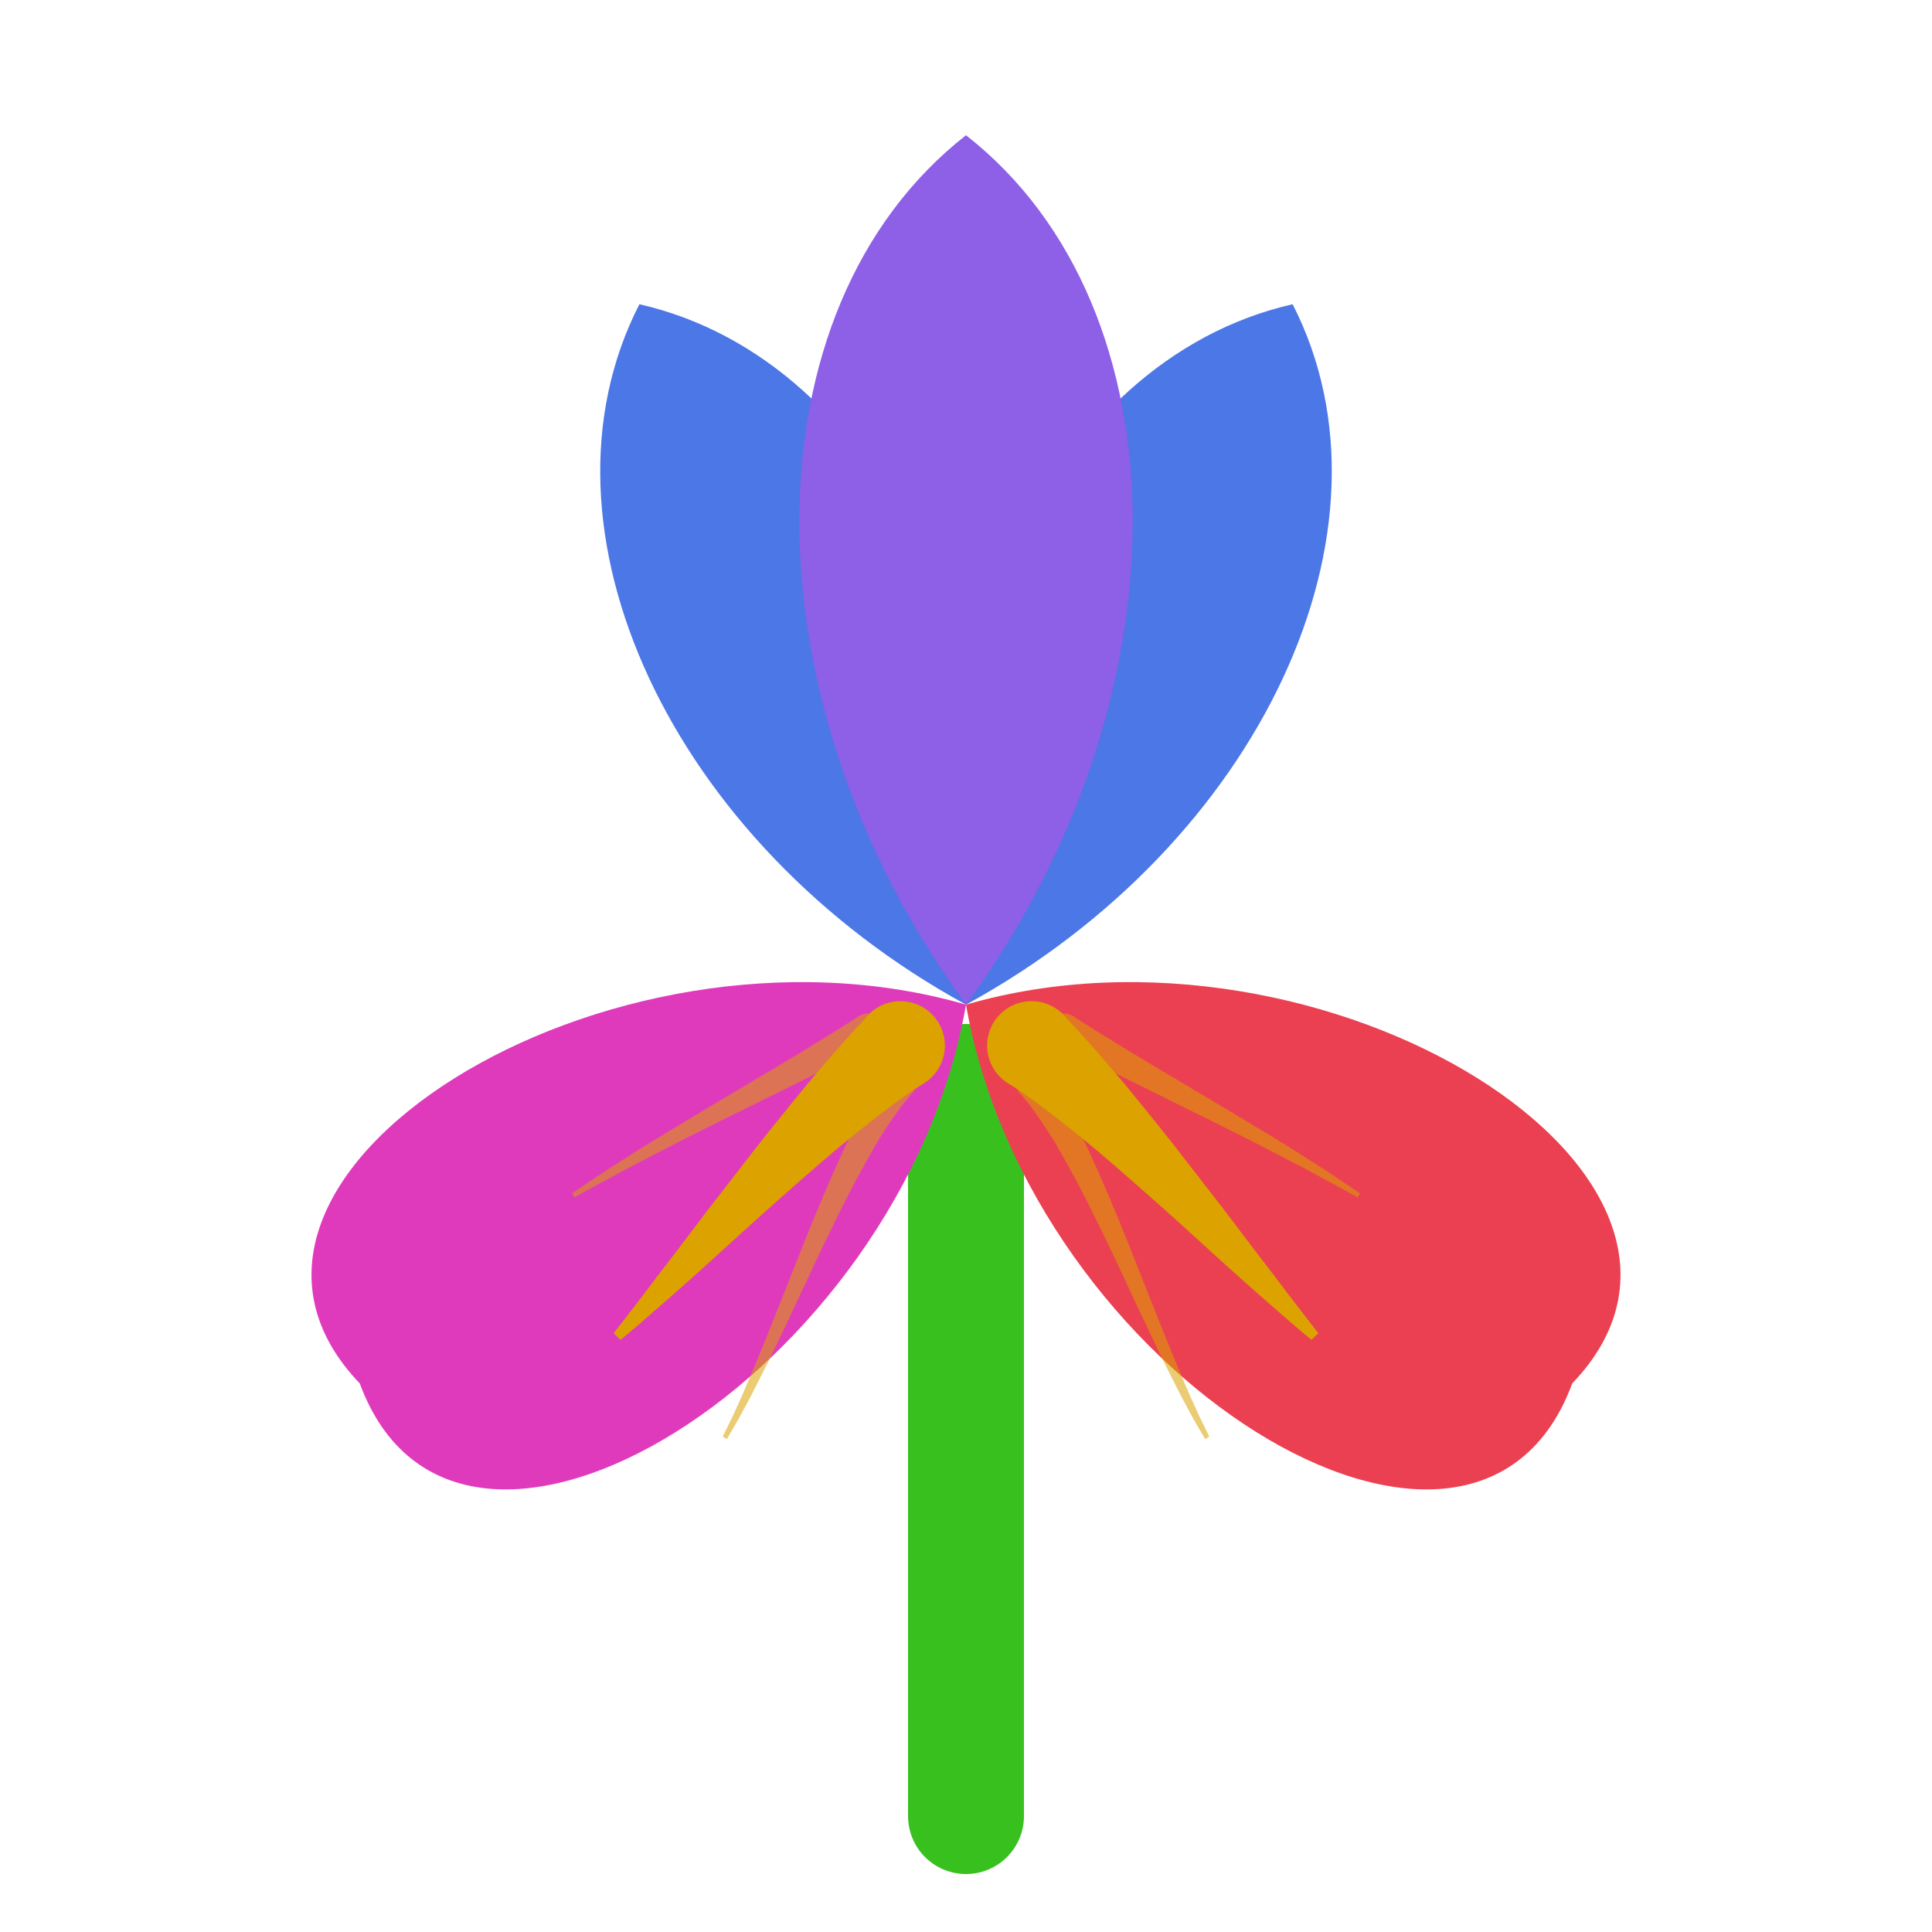
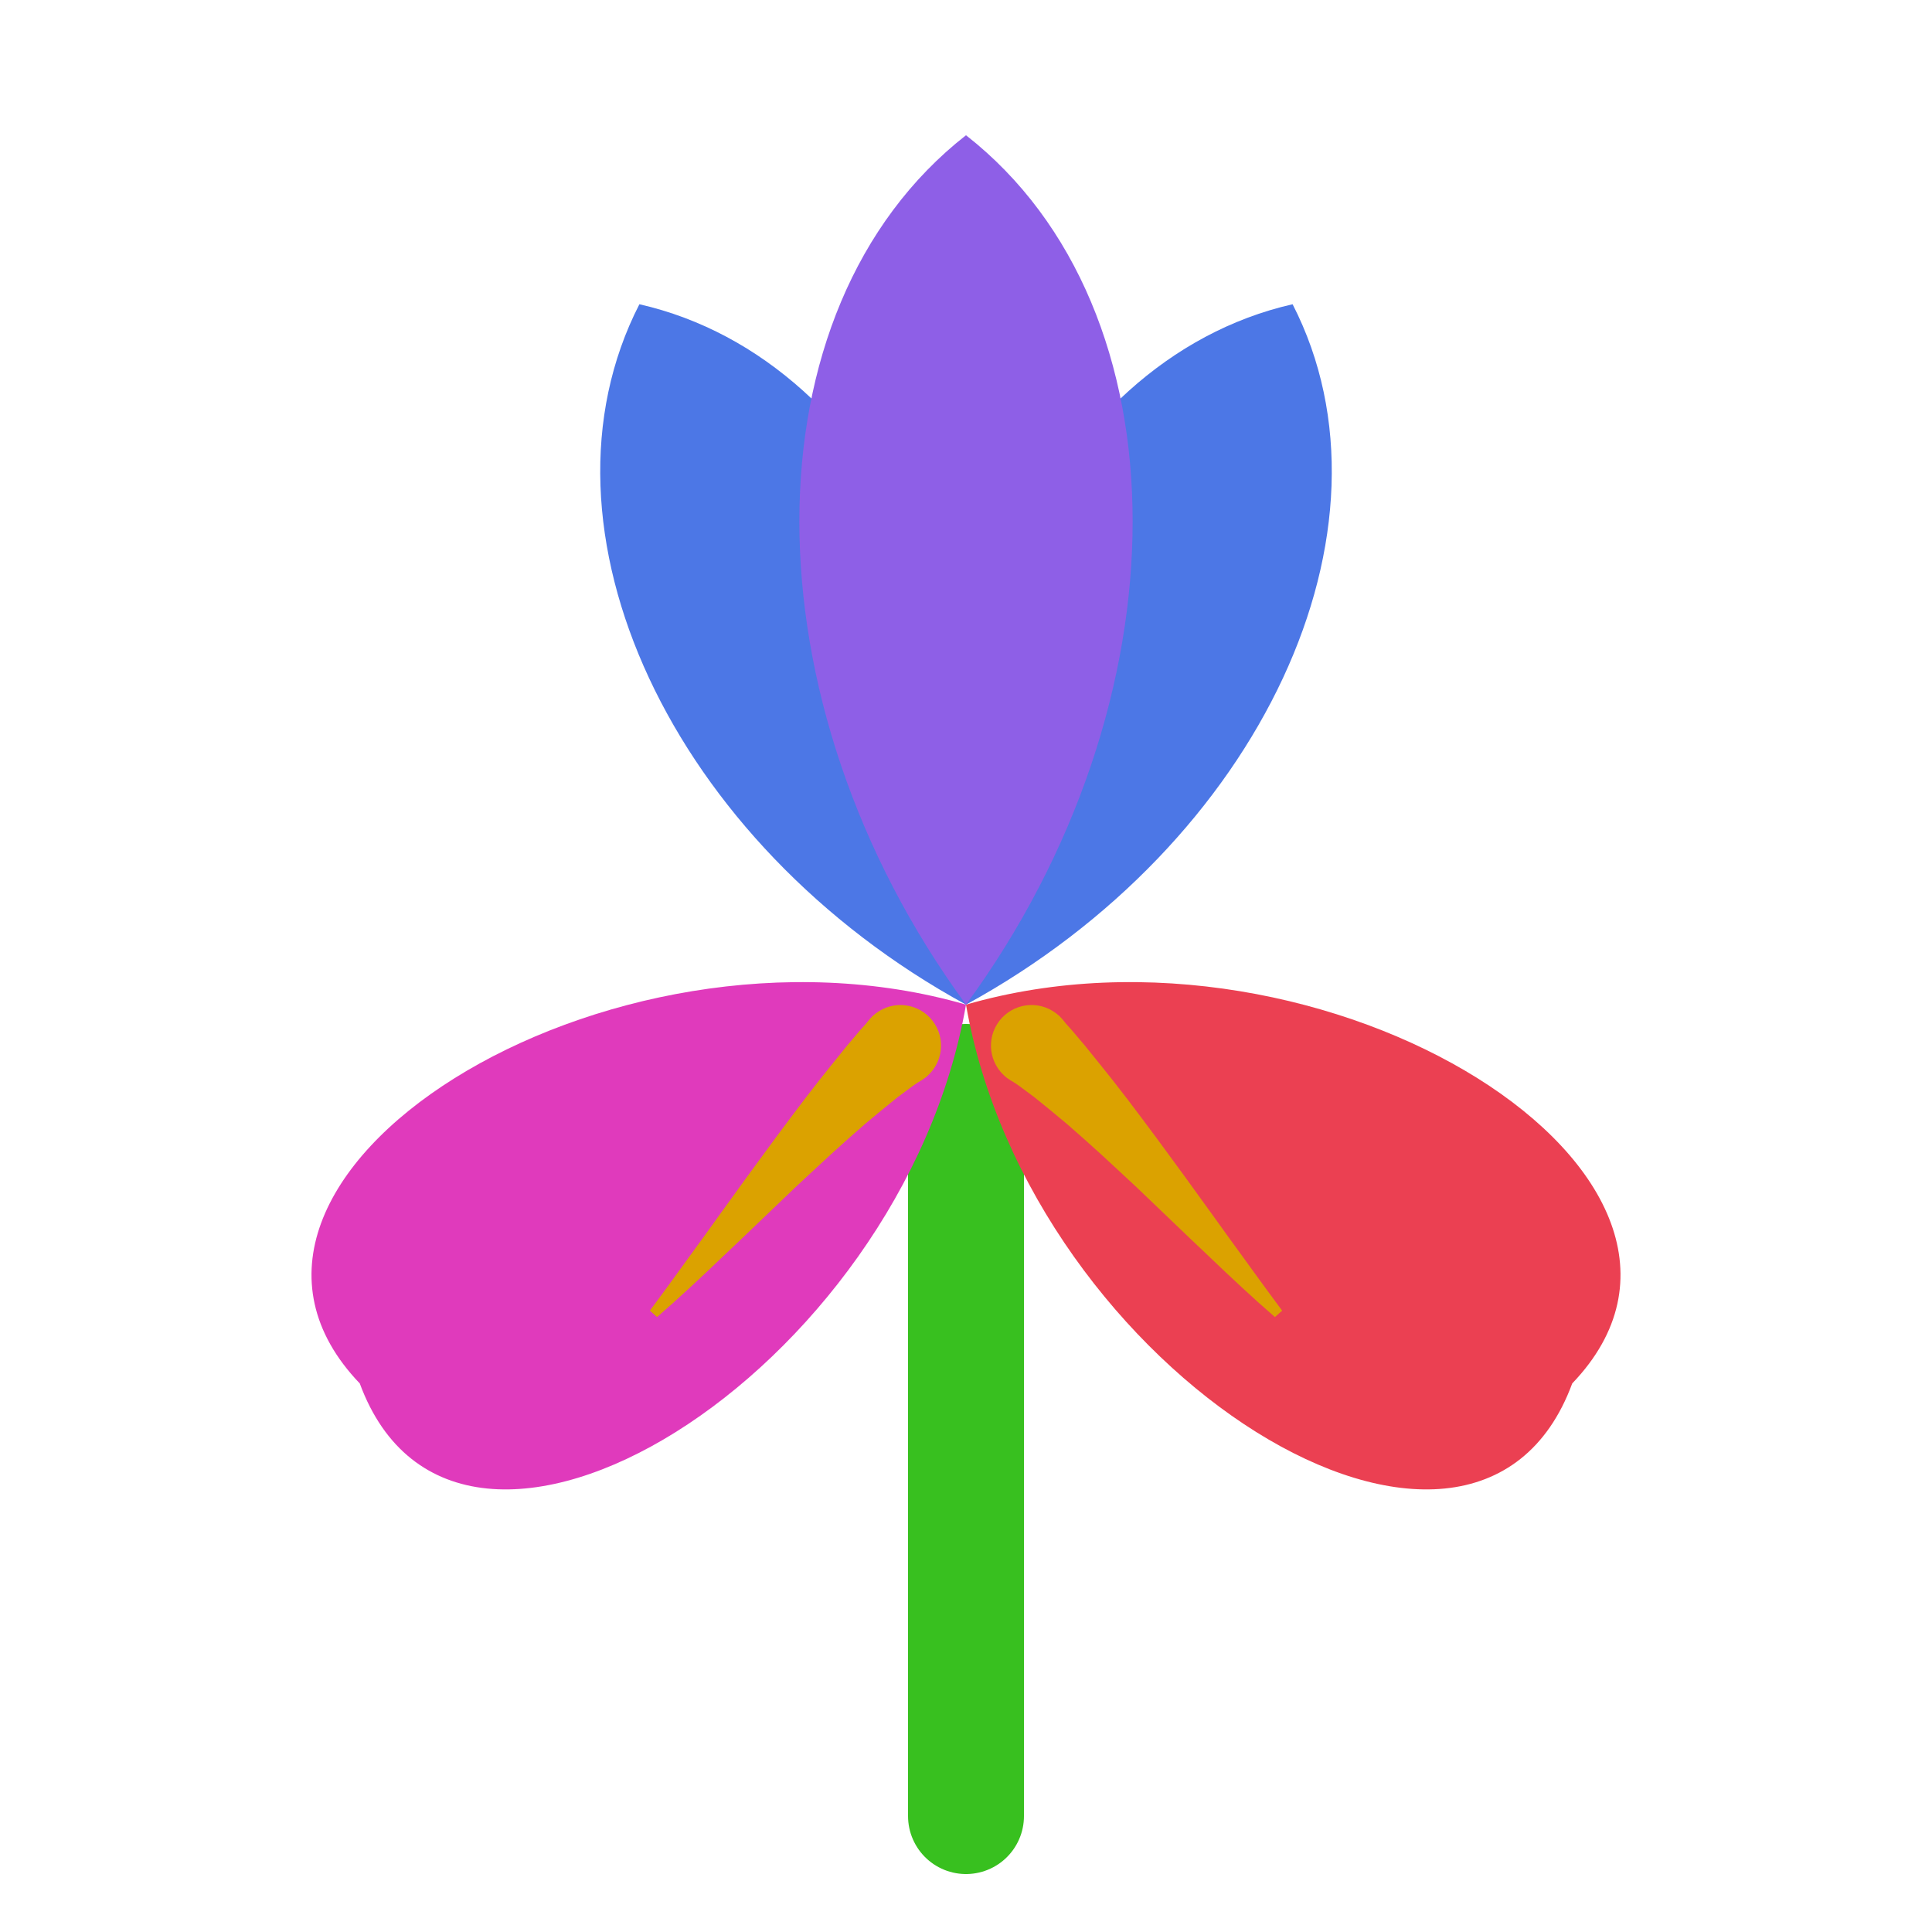
<svg xmlns="http://www.w3.org/2000/svg" viewBox="0 0 100 100">
  <path d="M50 56 V94" fill="none" stroke="#38C01F" stroke-width="6" stroke-linecap="round" />
  <g transform="translate(50 52) rotate(122)">
    <path d="M0 0 C-14.4 -12.9 -14.4 -40.0 0 -37 C14.4 -40.0 14.4 -12.9 0 0 Z" fill="#EB4052" />
    <g fill="#DBA200">
-       <path d="M2.28 -3.70 L2.31 -4.77 L2.38 -5.91 L2.49 -7.11 L2.63 -8.37 L2.80 -9.67 L3.00 -11.01 L3.22 -12.37 L3.45 -13.75 L3.69 -15.14 L3.94 -16.53 L4.19 -17.90 L4.43 -19.26 L4.66 -20.60 L4.87 -21.90 L5.07 -23.15 L5.24 -24.36 L4.76 -24.48 L4.34 -23.34 L3.90 -22.16 L3.43 -20.93 L2.96 -19.67 L2.47 -18.38 L1.97 -17.07 L1.48 -15.74 L0.99 -14.41 L0.50 -13.08 L0.03 -11.76 L-0.42 -10.45 L-0.86 -9.16 L-1.26 -7.90 L-1.64 -6.66 L-1.98 -5.46 L-2.28 -4.30 Z" />
-       <circle cx="0.00" cy="-4.00" r="2.30" />
-     </g>
-     <g fill="#DBA200" opacity="0.55">
-       <path d="M-0.77 -5.03 L-0.85 -5.96 L-0.94 -6.94 L-1.04 -7.96 L-1.14 -9.02 L-1.25 -10.12 L-1.36 -11.24 L-1.47 -12.38 L-1.59 -13.53 L-1.70 -14.70 L-1.81 -15.86 L-1.91 -17.01 L-2.00 -18.15 L-2.09 -19.28 L-2.16 -20.37 L-2.23 -21.44 L-2.28 -22.47 L-2.52 -22.47 L-2.56 -21.44 L-2.59 -20.36 L-2.60 -19.26 L-2.61 -18.13 L-2.60 -16.98 L-2.58 -15.82 L-2.56 -14.65 L-2.54 -13.48 L-2.51 -12.32 L-2.49 -11.17 L-2.46 -10.05 L-2.44 -8.95 L-2.43 -7.88 L-2.42 -6.86 L-2.42 -5.89 L-2.43 -4.97 Z" />
-       <circle cx="-1.60" cy="-5.00" r="0.83" />
-     </g>
-     <g fill="#DBA200" opacity="0.55">
-       <path d="M2.38 -4.72 L2.68 -5.61 L3.08 -6.57 L3.56 -7.59 L4.13 -8.65 L4.75 -9.76 L5.43 -10.90 L6.15 -12.06 L6.89 -13.24 L7.66 -14.43 L8.43 -15.62 L9.19 -16.80 L9.94 -17.97 L10.65 -19.13 L11.33 -20.26 L11.95 -21.35 L12.51 -22.41 L12.29 -22.53 L11.66 -21.52 L10.97 -20.48 L10.22 -19.41 L9.44 -18.31 L8.62 -17.19 L7.79 -16.06 L6.95 -14.92 L6.11 -13.78 L5.28 -12.64 L4.48 -11.51 L3.72 -10.41 L3.00 -9.32 L2.34 -8.26 L1.75 -7.23 L1.24 -6.23 L0.82 -5.28 Z" />
-       <circle cx="1.60" cy="-5.00" r="0.83" />
+       <path d="M2.07 -3.67 L2.11 -4.58 L2.19 -5.56 L2.32 -6.61 L2.47 -7.71 L2.66 -8.87 L2.87 -10.06 L3.10 -11.27 L3.34 -12.51 L3.60 -13.76 L3.86 -15.01 L4.12 -16.26 L4.37 -17.49 L4.62 -18.71 L4.85 -19.89 L5.06 -21.04 L5.24 -22.13 L4.76 -22.27 L4.35 -21.23 L3.92 -20.16 L3.47 -19.05 L3.01 -17.91 L2.53 -16.74 L2.05 -15.56 L1.57 -14.38 L1.09 -13.18 L0.62 -12.00 L0.16 -10.82 L-0.28 -9.67 L-0.70 -8.53 L-1.09 -7.42 L-1.46 -6.35 L-1.79 -5.32 L-2.07 -4.33 Z" />
+       <circle cx="0.00" cy="-4.00" r="2.10" />
    </g>
  </g>
  <g transform="translate(50 52) rotate(-122)">
    <path d="M0 0 C-14.4 -12.9 -14.4 -40.0 0 -37 C14.4 -40.0 14.4 -12.9 0 0 Z" fill="#E03ABC" />
    <g fill="#DBA200">
-       <path d="M2.28 -4.30 L1.98 -5.46 L1.64 -6.66 L1.26 -7.90 L0.86 -9.16 L0.42 -10.45 L-0.03 -11.76 L-0.50 -13.08 L-0.99 -14.41 L-1.48 -15.74 L-1.97 -17.07 L-2.47 -18.38 L-2.96 -19.67 L-3.43 -20.93 L-3.90 -22.16 L-4.34 -23.34 L-4.76 -24.48 L-5.24 -24.36 L-5.07 -23.15 L-4.87 -21.90 L-4.66 -20.60 L-4.43 -19.26 L-4.19 -17.90 L-3.94 -16.53 L-3.69 -15.14 L-3.45 -13.75 L-3.22 -12.37 L-3.00 -11.01 L-2.80 -9.67 L-2.63 -8.37 L-2.49 -7.11 L-2.38 -5.91 L-2.31 -4.77 L-2.28 -3.70 Z" />
-       <circle cx="0.00" cy="-4.00" r="2.30" />
-     </g>
-     <g fill="#DBA200" opacity="0.55">
-       <path d="M-0.82 -5.28 L-1.24 -6.23 L-1.75 -7.23 L-2.34 -8.26 L-3.00 -9.32 L-3.72 -10.41 L-4.48 -11.51 L-5.28 -12.64 L-6.11 -13.78 L-6.95 -14.92 L-7.79 -16.06 L-8.62 -17.19 L-9.44 -18.31 L-10.22 -19.41 L-10.97 -20.48 L-11.66 -21.52 L-12.29 -22.53 L-12.51 -22.41 L-11.95 -21.35 L-11.33 -20.26 L-10.65 -19.13 L-9.94 -17.97 L-9.19 -16.80 L-8.43 -15.62 L-7.66 -14.43 L-6.89 -13.24 L-6.15 -12.06 L-5.43 -10.90 L-4.75 -9.76 L-4.13 -8.65 L-3.56 -7.59 L-3.08 -6.57 L-2.68 -5.61 L-2.38 -4.72 Z" />
-       <circle cx="-1.60" cy="-5.00" r="0.83" />
-     </g>
-     <g fill="#DBA200" opacity="0.55">
-       <path d="M2.43 -4.97 L2.42 -5.89 L2.42 -6.86 L2.43 -7.88 L2.44 -8.95 L2.46 -10.05 L2.49 -11.17 L2.51 -12.32 L2.54 -13.48 L2.56 -14.65 L2.58 -15.82 L2.60 -16.98 L2.61 -18.13 L2.60 -19.26 L2.59 -20.36 L2.56 -21.44 L2.52 -22.47 L2.28 -22.47 L2.23 -21.44 L2.16 -20.37 L2.09 -19.28 L2.00 -18.15 L1.91 -17.01 L1.81 -15.86 L1.70 -14.70 L1.59 -13.53 L1.47 -12.38 L1.36 -11.24 L1.25 -10.12 L1.14 -9.02 L1.04 -7.96 L0.94 -6.94 L0.85 -5.96 L0.77 -5.03 Z" />
-       <circle cx="1.60" cy="-5.00" r="0.83" />
+       <path d="M2.07 -4.33 L1.79 -5.32 L1.46 -6.35 L1.09 -7.42 L0.70 -8.53 L0.28 -9.67 L-0.16 -10.82 L-0.62 -12.00 L-1.09 -13.18 L-1.57 -14.38 L-2.05 -15.56 L-2.53 -16.74 L-3.01 -17.91 L-3.47 -19.05 L-3.92 -20.16 L-4.35 -21.23 L-4.76 -22.27 L-5.24 -22.13 L-5.06 -21.04 L-4.85 -19.89 L-4.62 -18.71 L-4.37 -17.49 L-4.12 -16.26 L-3.86 -15.01 L-3.60 -13.76 L-3.34 -12.51 L-3.10 -11.27 L-2.87 -10.06 L-2.66 -8.87 L-2.47 -7.71 L-2.32 -6.61 L-2.19 -5.56 L-2.11 -4.58 L-2.07 -3.67 Z" />
+       <circle cx="0.00" cy="-4.00" r="2.10" />
    </g>
  </g>
  <g transform="translate(50 52) rotate(25)">
    <path d="M0 0 C-10.3 -14.0 -10.3 -32.0 0 -40 C10.3 -32.0 10.3 -14.0 0 0 Z" fill="#4C77E6" />
  </g>
  <g transform="translate(50 52) rotate(-25)">
    <path d="M0 0 C-10.3 -14.0 -10.3 -32.0 0 -40 C10.3 -32.0 10.3 -14.0 0 0 Z" fill="#4C77E6" />
  </g>
  <g transform="translate(50 52) rotate(0)">
    <path d="M0 0 C-11.5 -15.7 -11.5 -36.0 0 -45 C11.5 -36.0 11.5 -15.7 0 0 Z" fill="#8E5FE7" />
  </g>
</svg>
